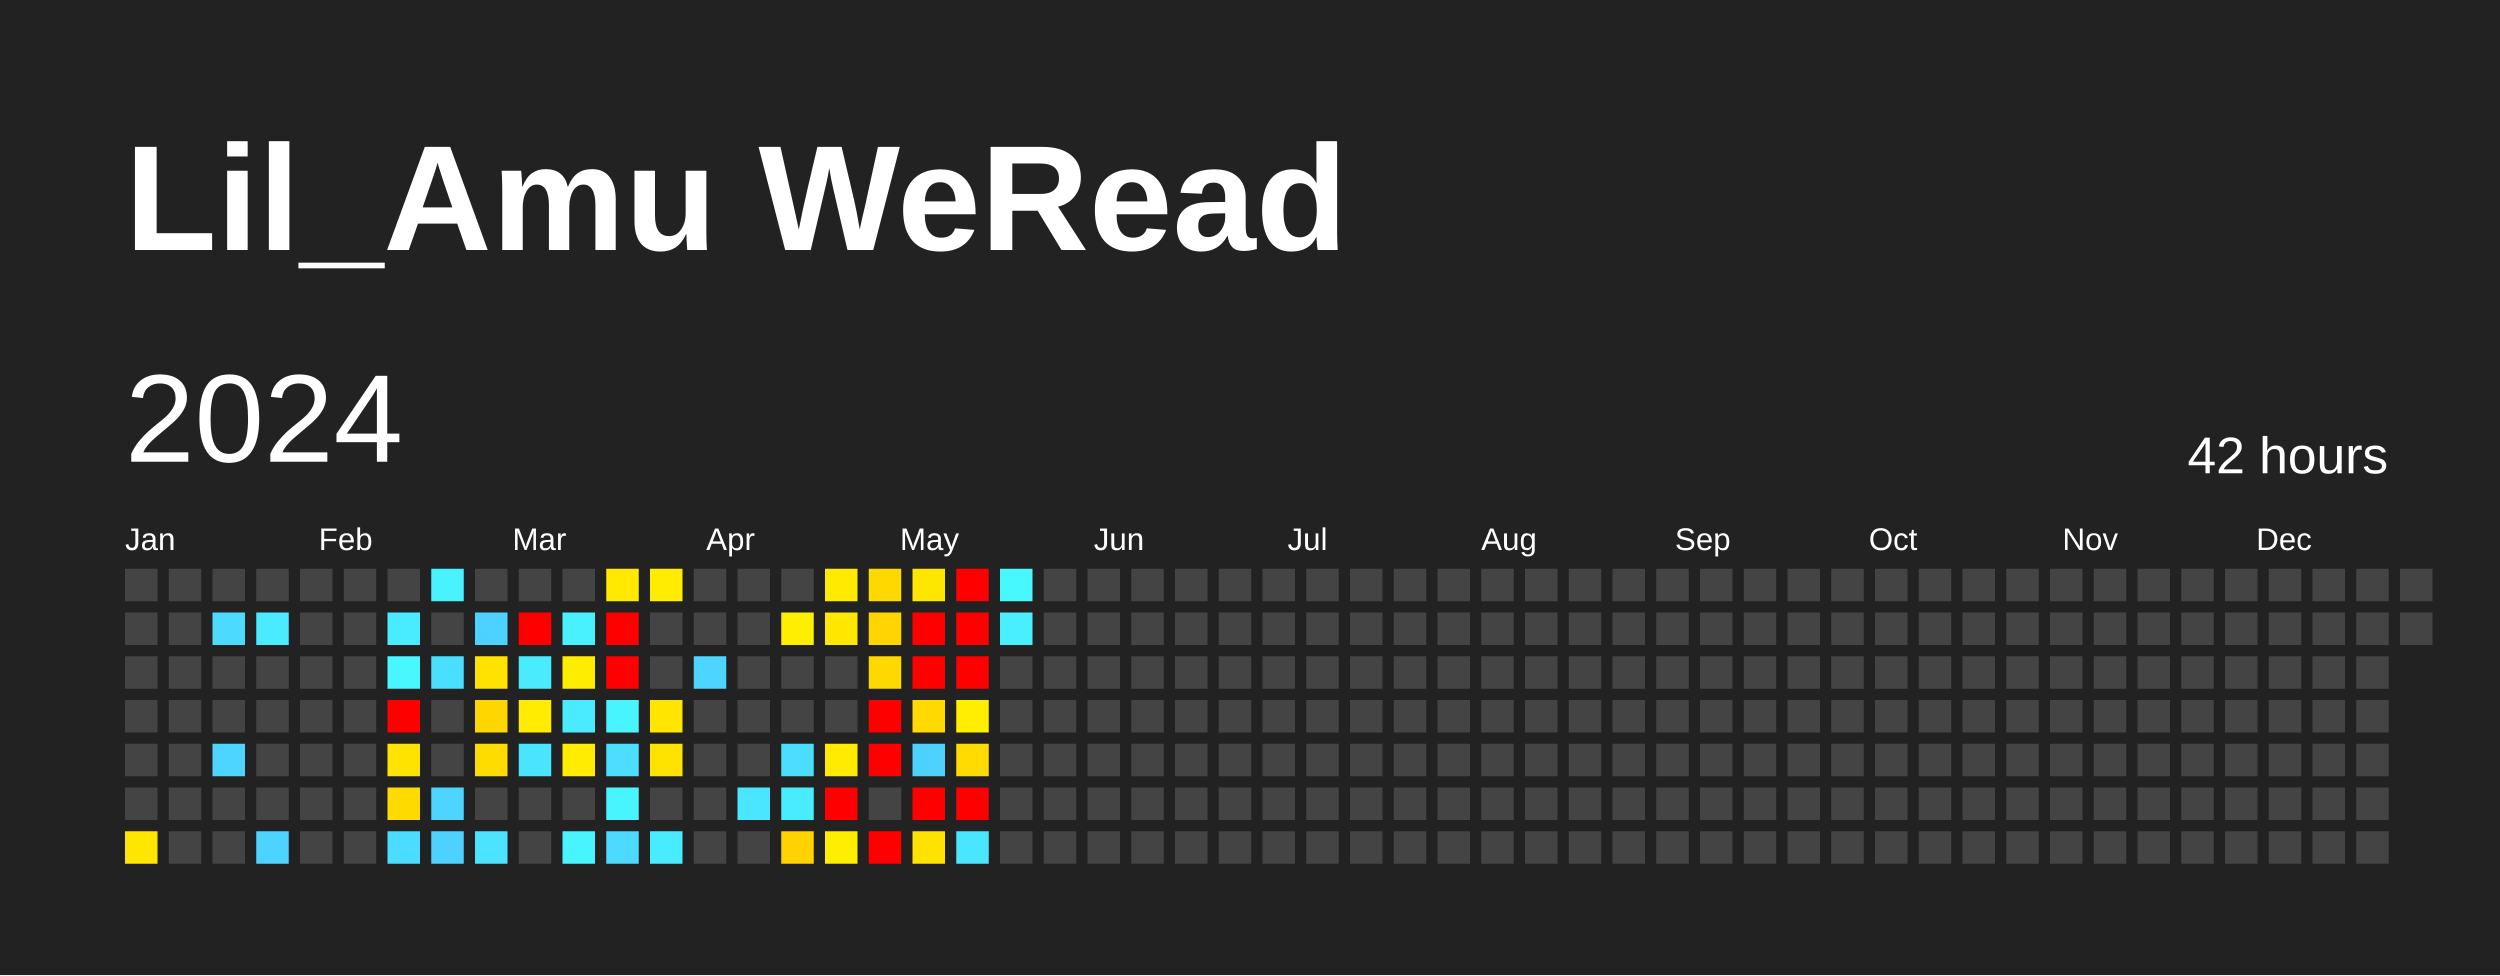
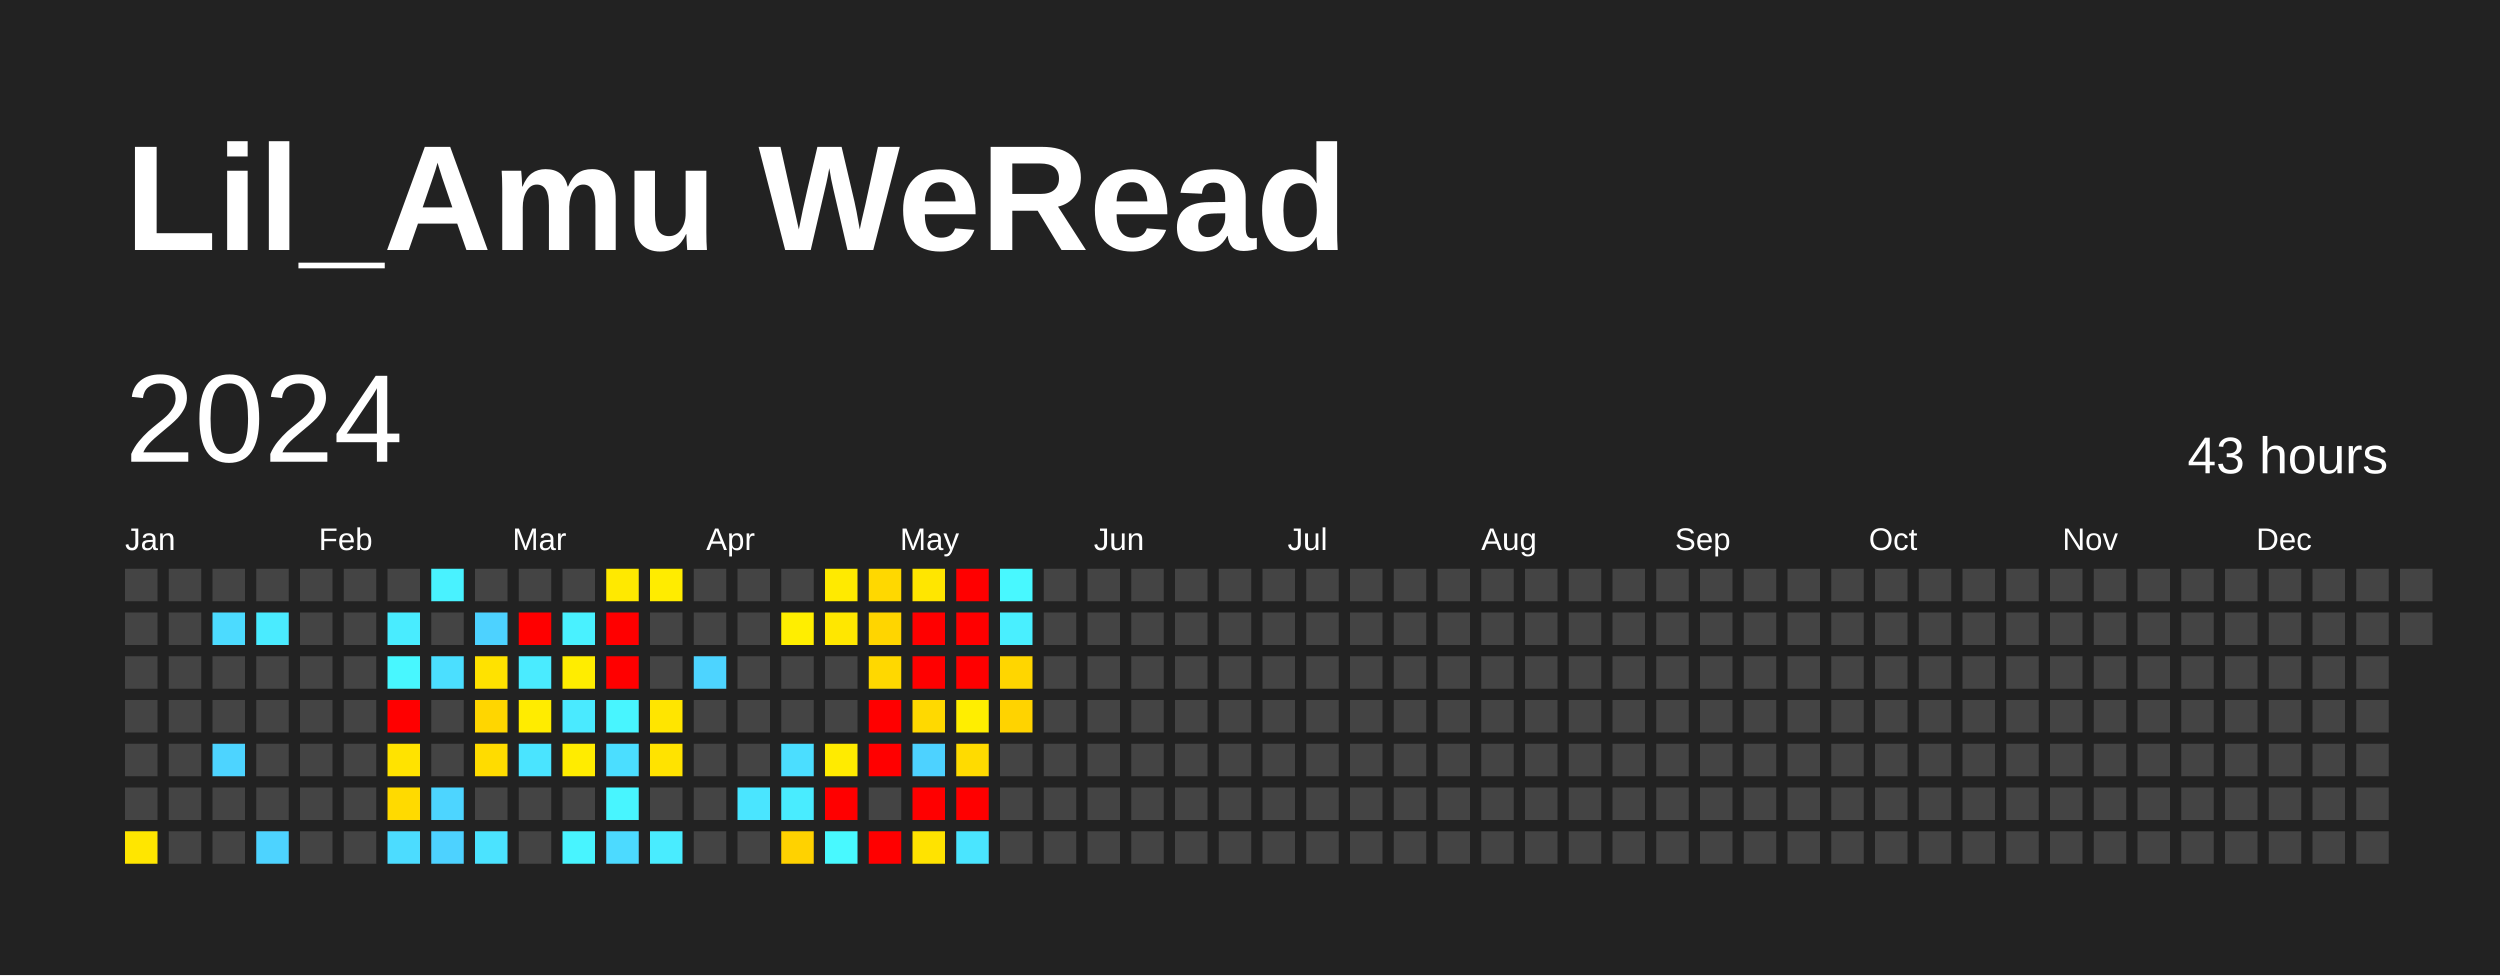
<svg xmlns="http://www.w3.org/2000/svg" baseProfile="full" height="78mm" version="1.1" viewBox="0,0,200,78" width="200mm">
  <defs />
  <rect fill="#222222" height="78" width="200" x="0" y="0" />
  <text fill="#FFFFFF" style="font-size:12px; font-family:Arial; font-weight:bold;" x="10" y="20">Lil_Amu WeRead</text>
  <text dominant-baseline="hanging" fill="#FFFFFF" style="font-size:10.0px; font-family:Arial;" x="10" y="30">2024</text>
-   <text dominant-baseline="hanging" fill="#FFFFFF" style="font-size:4.125px; font-family:Arial;" x="175" y="35">42 hours</text>
+   <text dominant-baseline="hanging" fill="#FFFFFF" style="font-size:4.125px; font-family:Arial;" x="175" y="35">43 hours</text>
  <text fill="#FFFFFF" style="font-size:2.5px; font-family:Arial" x="10.0" y="44">Jan</text>
  <text fill="#FFFFFF" style="font-size:2.5px; font-family:Arial" x="25.5" y="44">Feb</text>
  <text fill="#FFFFFF" style="font-size:2.5px; font-family:Arial" x="41.0" y="44">Mar</text>
  <text fill="#FFFFFF" style="font-size:2.5px; font-family:Arial" x="56.5" y="44">Apr</text>
  <text fill="#FFFFFF" style="font-size:2.5px; font-family:Arial" x="72.0" y="44">May</text>
  <text fill="#FFFFFF" style="font-size:2.5px; font-family:Arial" x="87.5" y="44">Jun</text>
  <text fill="#FFFFFF" style="font-size:2.5px; font-family:Arial" x="103.0" y="44">Jul</text>
  <text fill="#FFFFFF" style="font-size:2.5px; font-family:Arial" x="118.5" y="44">Aug</text>
  <text fill="#FFFFFF" style="font-size:2.5px; font-family:Arial" x="134.0" y="44">Sep</text>
  <text fill="#FFFFFF" style="font-size:2.5px; font-family:Arial" x="149.5" y="44">Oct</text>
  <text fill="#FFFFFF" style="font-size:2.5px; font-family:Arial" x="165.0" y="44">Nov</text>
  <text fill="#FFFFFF" style="font-size:2.5px; font-family:Arial" x="180.5" y="44">Dec</text>
  <rect fill="#444444" height="2.6" width="2.6" x="10.0" y="45.5" />
  <rect fill="#444444" height="2.6" width="2.6" x="10.0" y="49.0" />
  <rect fill="#444444" height="2.6" width="2.6" x="10.0" y="52.5" />
  <rect fill="#444444" height="2.6" width="2.6" x="10.0" y="56.0" />
  <rect fill="#444444" height="2.6" width="2.6" x="10.0" y="59.5" />
  <rect fill="#444444" height="2.6" width="2.6" x="10.0" y="63.0" />
  <rect fill="#ffe600" height="2.6" width="2.6" x="10.0" y="66.5" />
  <rect fill="#444444" height="2.6" width="2.6" x="13.5" y="45.5" />
  <rect fill="#444444" height="2.6" width="2.6" x="13.5" y="49.0" />
  <rect fill="#444444" height="2.6" width="2.6" x="13.5" y="52.5" />
  <rect fill="#444444" height="2.6" width="2.6" x="13.5" y="56.0" />
  <rect fill="#444444" height="2.6" width="2.6" x="13.5" y="59.5" />
  <rect fill="#444444" height="2.6" width="2.6" x="13.5" y="63.0" />
  <rect fill="#444444" height="2.6" width="2.6" x="13.5" y="66.5" />
  <rect fill="#444444" height="2.6" width="2.6" x="17.0" y="45.5" />
  <rect fill="#4cdbff" height="2.6" width="2.6" x="17.0" y="49.0" />
  <rect fill="#444444" height="2.6" width="2.6" x="17.0" y="52.5" />
  <rect fill="#444444" height="2.6" width="2.6" x="17.0" y="56.0" />
  <rect fill="#4dd4ff" height="2.6" width="2.6" x="17.0" y="59.5" />
  <rect fill="#444444" height="2.6" width="2.6" x="17.0" y="63.0" />
  <rect fill="#444444" height="2.6" width="2.6" x="17.0" y="66.5" />
  <rect fill="#444444" height="2.6" width="2.6" x="20.5" y="45.5" />
  <rect fill="#4aebff" height="2.6" width="2.6" x="20.5" y="49.0" />
  <rect fill="#444444" height="2.6" width="2.6" x="20.5" y="52.5" />
  <rect fill="#444444" height="2.6" width="2.6" x="20.5" y="56.0" />
  <rect fill="#444444" height="2.6" width="2.6" x="20.5" y="59.5" />
  <rect fill="#444444" height="2.6" width="2.6" x="20.5" y="63.0" />
  <rect fill="#4dd3ff" height="2.6" width="2.6" x="20.5" y="66.5" />
  <rect fill="#444444" height="2.6" width="2.6" x="24.0" y="45.5" />
  <rect fill="#444444" height="2.6" width="2.6" x="24.0" y="49.0" />
  <rect fill="#444444" height="2.6" width="2.6" x="24.0" y="52.5" />
  <rect fill="#444444" height="2.6" width="2.6" x="24.0" y="56.0" />
  <rect fill="#444444" height="2.6" width="2.6" x="24.0" y="59.5" />
  <rect fill="#444444" height="2.6" width="2.6" x="24.0" y="63.0" />
  <rect fill="#444444" height="2.6" width="2.6" x="24.0" y="66.5" />
  <rect fill="#444444" height="2.6" width="2.6" x="27.5" y="45.5" />
  <rect fill="#444444" height="2.6" width="2.6" x="27.5" y="49.0" />
  <rect fill="#444444" height="2.6" width="2.6" x="27.5" y="52.5" />
  <rect fill="#444444" height="2.6" width="2.6" x="27.5" y="56.0" />
  <rect fill="#444444" height="2.6" width="2.6" x="27.5" y="59.5" />
  <rect fill="#444444" height="2.6" width="2.6" x="27.5" y="63.0" />
  <rect fill="#444444" height="2.6" width="2.6" x="27.5" y="66.5" />
  <rect fill="#444444" height="2.6" width="2.6" x="31.0" y="45.5" />
  <rect fill="#49ecff" height="2.6" width="2.6" x="31.0" y="49.0" />
  <rect fill="#48f7ff" height="2.6" width="2.6" x="31.0" y="52.5" />
  <rect fill="red" height="2.6" width="2.6" x="31.0" y="56.0" />
  <rect fill="#ffe300" height="2.6" width="2.6" x="31.0" y="59.5" />
  <rect fill="#ffda00" height="2.6" width="2.6" x="31.0" y="63.0" />
  <rect fill="#4cdcff" height="2.6" width="2.6" x="31.0" y="66.5" />
  <rect fill="#49f2ff" height="2.6" width="2.6" x="34.5" y="45.5" />
  <rect fill="#444444" height="2.6" width="2.6" x="34.5" y="49.0" />
  <rect fill="#4bdfff" height="2.6" width="2.6" x="34.5" y="52.5" />
  <rect fill="#444444" height="2.6" width="2.6" x="34.5" y="56.0" />
  <rect fill="#444444" height="2.6" width="2.6" x="34.5" y="59.5" />
  <rect fill="#4dd5ff" height="2.6" width="2.6" x="34.5" y="63.0" />
  <rect fill="#4dd2ff" height="2.6" width="2.6" x="34.5" y="66.5" />
  <rect fill="#444444" height="2.6" width="2.6" x="38.0" y="45.5" />
  <rect fill="#4dd2ff" height="2.6" width="2.6" x="38.0" y="49.0" />
  <rect fill="#ffe200" height="2.6" width="2.6" x="38.0" y="52.5" />
  <rect fill="#ffd600" height="2.6" width="2.6" x="38.0" y="56.0" />
  <rect fill="#ffdc00" height="2.6" width="2.6" x="38.0" y="59.5" />
  <rect fill="#444444" height="2.6" width="2.6" x="38.0" y="63.0" />
  <rect fill="#4be3ff" height="2.6" width="2.6" x="38.0" y="66.5" />
  <rect fill="#444444" height="2.6" width="2.6" x="41.5" y="45.5" />
  <rect fill="red" height="2.6" width="2.6" x="41.5" y="49.0" />
  <rect fill="#4aebff" height="2.6" width="2.6" x="41.5" y="52.5" />
  <rect fill="#ffec00" height="2.6" width="2.6" x="41.5" y="56.0" />
  <rect fill="#4ae4ff" height="2.6" width="2.6" x="41.5" y="59.5" />
  <rect fill="#444444" height="2.6" width="2.6" x="41.5" y="63.0" />
  <rect fill="#444444" height="2.6" width="2.6" x="41.5" y="66.5" />
  <rect fill="#444444" height="2.6" width="2.6" x="45.0" y="45.5" />
  <rect fill="#49f1ff" height="2.6" width="2.6" x="45.0" y="49.0" />
  <rect fill="#ffed00" height="2.6" width="2.6" x="45.0" y="52.5" />
  <rect fill="#4aeaff" height="2.6" width="2.6" x="45.0" y="56.0" />
  <rect fill="#ffec00" height="2.6" width="2.6" x="45.0" y="59.5" />
  <rect fill="#444444" height="2.6" width="2.6" x="45.0" y="63.0" />
  <rect fill="#48f4ff" height="2.6" width="2.6" x="45.0" y="66.5" />
  <rect fill="#ffe900" height="2.6" width="2.6" x="48.5" y="45.5" />
  <rect fill="red" height="2.6" width="2.6" x="48.5" y="49.0" />
  <rect fill="red" height="2.6" width="2.6" x="48.5" y="52.5" />
  <rect fill="#48f5ff" height="2.6" width="2.6" x="48.5" y="56.0" />
  <rect fill="#4bdeff" height="2.6" width="2.6" x="48.5" y="59.5" />
  <rect fill="#48f5ff" height="2.6" width="2.6" x="48.5" y="63.0" />
  <rect fill="#4cdaff" height="2.6" width="2.6" x="48.5" y="66.5" />
  <rect fill="#ffec00" height="2.6" width="2.6" x="52.0" y="45.5" />
  <rect fill="#444444" height="2.6" width="2.6" x="52.0" y="49.0" />
  <rect fill="#444444" height="2.6" width="2.6" x="52.0" y="52.5" />
  <rect fill="#ffe500" height="2.6" width="2.6" x="52.0" y="56.0" />
  <rect fill="#ffe300" height="2.6" width="2.6" x="52.0" y="59.5" />
  <rect fill="#444444" height="2.6" width="2.6" x="52.0" y="63.0" />
  <rect fill="#49ecff" height="2.6" width="2.6" x="52.0" y="66.5" />
  <rect fill="#444444" height="2.6" width="2.6" x="55.5" y="45.5" />
  <rect fill="#444444" height="2.6" width="2.6" x="55.5" y="49.0" />
  <rect fill="#4dd4ff" height="2.6" width="2.6" x="55.5" y="52.5" />
  <rect fill="#444444" height="2.6" width="2.6" x="55.5" y="56.0" />
  <rect fill="#444444" height="2.6" width="2.6" x="55.5" y="59.5" />
  <rect fill="#444444" height="2.6" width="2.6" x="55.5" y="63.0" />
  <rect fill="#444444" height="2.6" width="2.6" x="55.5" y="66.5" />
  <rect fill="#444444" height="2.6" width="2.6" x="59.0" y="45.5" />
  <rect fill="#444444" height="2.6" width="2.6" x="59.0" y="49.0" />
  <rect fill="#444444" height="2.6" width="2.6" x="59.0" y="52.5" />
  <rect fill="#444444" height="2.6" width="2.6" x="59.0" y="56.0" />
  <rect fill="#444444" height="2.6" width="2.6" x="59.0" y="59.5" />
  <rect fill="#4ae5ff" height="2.6" width="2.6" x="59.0" y="63.0" />
  <rect fill="#444444" height="2.6" width="2.6" x="59.0" y="66.5" />
  <rect fill="#444444" height="2.6" width="2.6" x="62.5" y="45.5" />
  <rect fill="#ffee00" height="2.6" width="2.6" x="62.5" y="49.0" />
  <rect fill="#444444" height="2.6" width="2.6" x="62.5" y="52.5" />
  <rect fill="#444444" height="2.6" width="2.6" x="62.5" y="56.0" />
  <rect fill="#4bdeff" height="2.6" width="2.6" x="62.5" y="59.5" />
  <rect fill="#49ecff" height="2.6" width="2.6" x="62.5" y="63.0" />
  <rect fill="#ffd200" height="2.6" width="2.6" x="62.5" y="66.5" />
  <rect fill="#ffea00" height="2.6" width="2.6" x="66.0" y="45.5" />
  <rect fill="#ffe700" height="2.6" width="2.6" x="66.0" y="49.0" />
  <rect fill="#444444" height="2.6" width="2.6" x="66.0" y="52.5" />
  <rect fill="#444444" height="2.6" width="2.6" x="66.0" y="56.0" />
  <rect fill="#ffeb00" height="2.6" width="2.6" x="66.0" y="59.5" />
  <rect fill="red" height="2.6" width="2.6" x="66.0" y="63.0" />
-   <rect fill="#ffee00" height="2.6" width="2.6" x="66.0" y="66.5" />
+   <rect fill="#48f9ff" height="2.6" width="2.6" x="66.0" y="66.5" />
  <rect fill="#ffd800" height="2.6" width="2.6" x="69.5" y="45.5" />
  <rect fill="#ffd500" height="2.6" width="2.6" x="69.5" y="49.0" />
  <rect fill="#ffd800" height="2.6" width="2.6" x="69.5" y="52.5" />
  <rect fill="red" height="2.6" width="2.6" x="69.5" y="56.0" />
  <rect fill="red" height="2.6" width="2.6" x="69.5" y="59.5" />
  <rect fill="#444444" height="2.6" width="2.6" x="69.5" y="63.0" />
  <rect fill="red" height="2.6" width="2.6" x="69.5" y="66.5" />
  <rect fill="#ffe600" height="2.6" width="2.6" x="73.0" y="45.5" />
  <rect fill="red" height="2.6" width="2.6" x="73.0" y="49.0" />
  <rect fill="red" height="2.6" width="2.6" x="73.0" y="52.5" />
  <rect fill="#ffd900" height="2.6" width="2.6" x="73.0" y="56.0" />
  <rect fill="#4dd2ff" height="2.6" width="2.6" x="73.0" y="59.5" />
  <rect fill="red" height="2.6" width="2.6" x="73.0" y="63.0" />
  <rect fill="#ffe300" height="2.6" width="2.6" x="73.0" y="66.5" />
  <rect fill="red" height="2.6" width="2.6" x="76.5" y="45.5" />
  <rect fill="red" height="2.6" width="2.6" x="76.5" y="49.0" />
  <rect fill="red" height="2.6" width="2.6" x="76.5" y="52.5" />
  <rect fill="#ffee00" height="2.6" width="2.6" x="76.5" y="56.0" />
  <rect fill="#ffdb00" height="2.6" width="2.6" x="76.5" y="59.5" />
  <rect fill="red" height="2.6" width="2.6" x="76.5" y="63.0" />
  <rect fill="#4ae5ff" height="2.6" width="2.6" x="76.5" y="66.5" />
  <rect fill="#48f8ff" height="2.6" width="2.6" x="80.0" y="45.5" />
  <rect fill="#49efff" height="2.6" width="2.6" x="80.0" y="49.0" />
-   <rect fill="#444444" height="2.6" width="2.6" x="80.0" y="52.5" />
-   <rect fill="#444444" height="2.6" width="2.6" x="80.0" y="56.0" />
+   <rect fill="#ffd600" height="2.6" width="2.6" x="80.0" y="52.5" />
+   <rect fill="#ffd300" height="2.6" width="2.6" x="80.0" y="56.0" />
  <rect fill="#444444" height="2.6" width="2.6" x="80.0" y="59.5" />
  <rect fill="#444444" height="2.6" width="2.6" x="80.0" y="63.0" />
  <rect fill="#444444" height="2.6" width="2.6" x="80.0" y="66.5" />
  <rect fill="#444444" height="2.6" width="2.6" x="83.5" y="45.5" />
  <rect fill="#444444" height="2.6" width="2.6" x="83.5" y="49.0" />
  <rect fill="#444444" height="2.6" width="2.6" x="83.5" y="52.5" />
  <rect fill="#444444" height="2.6" width="2.6" x="83.5" y="56.0" />
  <rect fill="#444444" height="2.6" width="2.6" x="83.5" y="59.5" />
  <rect fill="#444444" height="2.6" width="2.6" x="83.5" y="63.0" />
  <rect fill="#444444" height="2.6" width="2.6" x="83.5" y="66.5" />
  <rect fill="#444444" height="2.6" width="2.6" x="87.0" y="45.5" />
  <rect fill="#444444" height="2.6" width="2.6" x="87.0" y="49.0" />
  <rect fill="#444444" height="2.6" width="2.6" x="87.0" y="52.5" />
  <rect fill="#444444" height="2.6" width="2.6" x="87.0" y="56.0" />
  <rect fill="#444444" height="2.6" width="2.6" x="87.0" y="59.5" />
  <rect fill="#444444" height="2.6" width="2.6" x="87.0" y="63.0" />
  <rect fill="#444444" height="2.6" width="2.6" x="87.0" y="66.5" />
  <rect fill="#444444" height="2.6" width="2.6" x="90.5" y="45.5" />
  <rect fill="#444444" height="2.6" width="2.6" x="90.5" y="49.0" />
  <rect fill="#444444" height="2.6" width="2.6" x="90.5" y="52.5" />
  <rect fill="#444444" height="2.6" width="2.6" x="90.5" y="56.0" />
  <rect fill="#444444" height="2.6" width="2.6" x="90.5" y="59.5" />
  <rect fill="#444444" height="2.6" width="2.6" x="90.5" y="63.0" />
  <rect fill="#444444" height="2.6" width="2.6" x="90.5" y="66.5" />
  <rect fill="#444444" height="2.6" width="2.6" x="94.0" y="45.5" />
  <rect fill="#444444" height="2.6" width="2.6" x="94.0" y="49.0" />
  <rect fill="#444444" height="2.6" width="2.6" x="94.0" y="52.5" />
  <rect fill="#444444" height="2.6" width="2.6" x="94.0" y="56.0" />
  <rect fill="#444444" height="2.6" width="2.6" x="94.0" y="59.5" />
  <rect fill="#444444" height="2.6" width="2.6" x="94.0" y="63.0" />
  <rect fill="#444444" height="2.6" width="2.6" x="94.0" y="66.5" />
  <rect fill="#444444" height="2.6" width="2.6" x="97.5" y="45.5" />
  <rect fill="#444444" height="2.6" width="2.6" x="97.5" y="49.0" />
  <rect fill="#444444" height="2.6" width="2.6" x="97.5" y="52.5" />
  <rect fill="#444444" height="2.6" width="2.6" x="97.5" y="56.0" />
  <rect fill="#444444" height="2.6" width="2.6" x="97.5" y="59.5" />
  <rect fill="#444444" height="2.6" width="2.6" x="97.5" y="63.0" />
  <rect fill="#444444" height="2.6" width="2.6" x="97.5" y="66.5" />
  <rect fill="#444444" height="2.6" width="2.6" x="101.0" y="45.5" />
  <rect fill="#444444" height="2.6" width="2.6" x="101.0" y="49.0" />
  <rect fill="#444444" height="2.6" width="2.6" x="101.0" y="52.5" />
  <rect fill="#444444" height="2.6" width="2.6" x="101.0" y="56.0" />
  <rect fill="#444444" height="2.6" width="2.6" x="101.0" y="59.5" />
  <rect fill="#444444" height="2.6" width="2.6" x="101.0" y="63.0" />
  <rect fill="#444444" height="2.6" width="2.6" x="101.0" y="66.5" />
  <rect fill="#444444" height="2.6" width="2.6" x="104.5" y="45.5" />
  <rect fill="#444444" height="2.6" width="2.6" x="104.5" y="49.0" />
  <rect fill="#444444" height="2.6" width="2.6" x="104.5" y="52.5" />
  <rect fill="#444444" height="2.6" width="2.6" x="104.5" y="56.0" />
  <rect fill="#444444" height="2.6" width="2.6" x="104.5" y="59.5" />
  <rect fill="#444444" height="2.6" width="2.6" x="104.5" y="63.0" />
  <rect fill="#444444" height="2.6" width="2.6" x="104.5" y="66.5" />
  <rect fill="#444444" height="2.6" width="2.6" x="108.0" y="45.5" />
  <rect fill="#444444" height="2.6" width="2.6" x="108.0" y="49.0" />
  <rect fill="#444444" height="2.6" width="2.6" x="108.0" y="52.5" />
  <rect fill="#444444" height="2.6" width="2.6" x="108.0" y="56.0" />
  <rect fill="#444444" height="2.6" width="2.6" x="108.0" y="59.5" />
  <rect fill="#444444" height="2.6" width="2.6" x="108.0" y="63.0" />
  <rect fill="#444444" height="2.6" width="2.6" x="108.0" y="66.5" />
  <rect fill="#444444" height="2.6" width="2.6" x="111.5" y="45.5" />
  <rect fill="#444444" height="2.6" width="2.6" x="111.5" y="49.0" />
  <rect fill="#444444" height="2.6" width="2.6" x="111.5" y="52.5" />
  <rect fill="#444444" height="2.6" width="2.6" x="111.5" y="56.0" />
  <rect fill="#444444" height="2.6" width="2.6" x="111.5" y="59.5" />
  <rect fill="#444444" height="2.6" width="2.6" x="111.5" y="63.0" />
  <rect fill="#444444" height="2.6" width="2.6" x="111.5" y="66.5" />
  <rect fill="#444444" height="2.6" width="2.6" x="115.0" y="45.5" />
  <rect fill="#444444" height="2.6" width="2.6" x="115.0" y="49.0" />
  <rect fill="#444444" height="2.6" width="2.6" x="115.0" y="52.5" />
  <rect fill="#444444" height="2.6" width="2.6" x="115.0" y="56.0" />
  <rect fill="#444444" height="2.6" width="2.6" x="115.0" y="59.5" />
  <rect fill="#444444" height="2.6" width="2.6" x="115.0" y="63.0" />
  <rect fill="#444444" height="2.6" width="2.6" x="115.0" y="66.5" />
  <rect fill="#444444" height="2.6" width="2.6" x="118.5" y="45.5" />
  <rect fill="#444444" height="2.6" width="2.6" x="118.5" y="49.0" />
  <rect fill="#444444" height="2.6" width="2.6" x="118.5" y="52.5" />
  <rect fill="#444444" height="2.6" width="2.6" x="118.5" y="56.0" />
  <rect fill="#444444" height="2.6" width="2.6" x="118.5" y="59.5" />
  <rect fill="#444444" height="2.6" width="2.6" x="118.5" y="63.0" />
  <rect fill="#444444" height="2.6" width="2.6" x="118.5" y="66.5" />
  <rect fill="#444444" height="2.6" width="2.6" x="122.0" y="45.5" />
  <rect fill="#444444" height="2.6" width="2.6" x="122.0" y="49.0" />
  <rect fill="#444444" height="2.6" width="2.6" x="122.0" y="52.5" />
  <rect fill="#444444" height="2.6" width="2.6" x="122.0" y="56.0" />
  <rect fill="#444444" height="2.6" width="2.6" x="122.0" y="59.5" />
  <rect fill="#444444" height="2.6" width="2.6" x="122.0" y="63.0" />
  <rect fill="#444444" height="2.6" width="2.6" x="122.0" y="66.5" />
  <rect fill="#444444" height="2.6" width="2.6" x="125.5" y="45.5" />
  <rect fill="#444444" height="2.6" width="2.6" x="125.5" y="49.0" />
  <rect fill="#444444" height="2.6" width="2.6" x="125.5" y="52.5" />
  <rect fill="#444444" height="2.6" width="2.6" x="125.5" y="56.0" />
  <rect fill="#444444" height="2.6" width="2.6" x="125.5" y="59.5" />
  <rect fill="#444444" height="2.6" width="2.6" x="125.5" y="63.0" />
  <rect fill="#444444" height="2.6" width="2.6" x="125.5" y="66.5" />
  <rect fill="#444444" height="2.6" width="2.6" x="129.0" y="45.5" />
  <rect fill="#444444" height="2.6" width="2.6" x="129.0" y="49.0" />
  <rect fill="#444444" height="2.6" width="2.6" x="129.0" y="52.5" />
  <rect fill="#444444" height="2.6" width="2.6" x="129.0" y="56.0" />
  <rect fill="#444444" height="2.6" width="2.6" x="129.0" y="59.5" />
  <rect fill="#444444" height="2.6" width="2.6" x="129.0" y="63.0" />
  <rect fill="#444444" height="2.6" width="2.6" x="129.0" y="66.5" />
  <rect fill="#444444" height="2.6" width="2.6" x="132.5" y="45.5" />
  <rect fill="#444444" height="2.6" width="2.6" x="132.5" y="49.0" />
  <rect fill="#444444" height="2.6" width="2.6" x="132.5" y="52.5" />
  <rect fill="#444444" height="2.6" width="2.6" x="132.5" y="56.0" />
  <rect fill="#444444" height="2.6" width="2.6" x="132.5" y="59.5" />
  <rect fill="#444444" height="2.6" width="2.6" x="132.5" y="63.0" />
  <rect fill="#444444" height="2.6" width="2.6" x="132.5" y="66.5" />
  <rect fill="#444444" height="2.6" width="2.6" x="136.0" y="45.5" />
  <rect fill="#444444" height="2.6" width="2.6" x="136.0" y="49.0" />
  <rect fill="#444444" height="2.6" width="2.6" x="136.0" y="52.5" />
  <rect fill="#444444" height="2.6" width="2.6" x="136.0" y="56.0" />
  <rect fill="#444444" height="2.6" width="2.6" x="136.0" y="59.5" />
  <rect fill="#444444" height="2.6" width="2.6" x="136.0" y="63.0" />
  <rect fill="#444444" height="2.6" width="2.6" x="136.0" y="66.5" />
  <rect fill="#444444" height="2.6" width="2.6" x="139.5" y="45.5" />
  <rect fill="#444444" height="2.6" width="2.6" x="139.5" y="49.0" />
  <rect fill="#444444" height="2.6" width="2.6" x="139.5" y="52.5" />
  <rect fill="#444444" height="2.6" width="2.6" x="139.5" y="56.0" />
  <rect fill="#444444" height="2.6" width="2.6" x="139.5" y="59.5" />
  <rect fill="#444444" height="2.6" width="2.6" x="139.5" y="63.0" />
  <rect fill="#444444" height="2.6" width="2.6" x="139.5" y="66.5" />
  <rect fill="#444444" height="2.6" width="2.6" x="143.0" y="45.5" />
  <rect fill="#444444" height="2.6" width="2.6" x="143.0" y="49.0" />
  <rect fill="#444444" height="2.6" width="2.6" x="143.0" y="52.5" />
  <rect fill="#444444" height="2.6" width="2.6" x="143.0" y="56.0" />
  <rect fill="#444444" height="2.6" width="2.6" x="143.0" y="59.5" />
  <rect fill="#444444" height="2.6" width="2.6" x="143.0" y="63.0" />
  <rect fill="#444444" height="2.6" width="2.6" x="143.0" y="66.5" />
  <rect fill="#444444" height="2.6" width="2.6" x="146.5" y="45.5" />
  <rect fill="#444444" height="2.6" width="2.6" x="146.5" y="49.0" />
  <rect fill="#444444" height="2.6" width="2.6" x="146.5" y="52.5" />
  <rect fill="#444444" height="2.6" width="2.6" x="146.5" y="56.0" />
  <rect fill="#444444" height="2.6" width="2.6" x="146.5" y="59.5" />
  <rect fill="#444444" height="2.6" width="2.6" x="146.5" y="63.0" />
  <rect fill="#444444" height="2.6" width="2.6" x="146.5" y="66.5" />
  <rect fill="#444444" height="2.6" width="2.6" x="150.0" y="45.5" />
  <rect fill="#444444" height="2.6" width="2.6" x="150.0" y="49.0" />
  <rect fill="#444444" height="2.6" width="2.6" x="150.0" y="52.5" />
  <rect fill="#444444" height="2.6" width="2.6" x="150.0" y="56.0" />
  <rect fill="#444444" height="2.6" width="2.6" x="150.0" y="59.5" />
  <rect fill="#444444" height="2.6" width="2.6" x="150.0" y="63.0" />
  <rect fill="#444444" height="2.6" width="2.6" x="150.0" y="66.5" />
  <rect fill="#444444" height="2.6" width="2.6" x="153.5" y="45.5" />
  <rect fill="#444444" height="2.6" width="2.6" x="153.5" y="49.0" />
  <rect fill="#444444" height="2.6" width="2.6" x="153.5" y="52.5" />
  <rect fill="#444444" height="2.6" width="2.6" x="153.5" y="56.0" />
  <rect fill="#444444" height="2.6" width="2.6" x="153.5" y="59.5" />
  <rect fill="#444444" height="2.6" width="2.6" x="153.5" y="63.0" />
  <rect fill="#444444" height="2.6" width="2.6" x="153.5" y="66.5" />
  <rect fill="#444444" height="2.6" width="2.6" x="157.0" y="45.5" />
  <rect fill="#444444" height="2.6" width="2.6" x="157.0" y="49.0" />
  <rect fill="#444444" height="2.6" width="2.6" x="157.0" y="52.5" />
  <rect fill="#444444" height="2.6" width="2.6" x="157.0" y="56.0" />
  <rect fill="#444444" height="2.6" width="2.6" x="157.0" y="59.5" />
  <rect fill="#444444" height="2.6" width="2.6" x="157.0" y="63.0" />
  <rect fill="#444444" height="2.6" width="2.6" x="157.0" y="66.5" />
  <rect fill="#444444" height="2.6" width="2.6" x="160.5" y="45.5" />
  <rect fill="#444444" height="2.6" width="2.6" x="160.5" y="49.0" />
  <rect fill="#444444" height="2.6" width="2.6" x="160.5" y="52.5" />
  <rect fill="#444444" height="2.6" width="2.6" x="160.5" y="56.0" />
  <rect fill="#444444" height="2.6" width="2.6" x="160.5" y="59.5" />
  <rect fill="#444444" height="2.6" width="2.6" x="160.5" y="63.0" />
  <rect fill="#444444" height="2.6" width="2.6" x="160.5" y="66.5" />
  <rect fill="#444444" height="2.6" width="2.6" x="164.0" y="45.5" />
  <rect fill="#444444" height="2.6" width="2.6" x="164.0" y="49.0" />
  <rect fill="#444444" height="2.6" width="2.6" x="164.0" y="52.5" />
  <rect fill="#444444" height="2.6" width="2.6" x="164.0" y="56.0" />
  <rect fill="#444444" height="2.6" width="2.6" x="164.0" y="59.5" />
  <rect fill="#444444" height="2.6" width="2.6" x="164.0" y="63.0" />
  <rect fill="#444444" height="2.6" width="2.6" x="164.0" y="66.5" />
  <rect fill="#444444" height="2.6" width="2.6" x="167.5" y="45.5" />
  <rect fill="#444444" height="2.6" width="2.6" x="167.5" y="49.0" />
  <rect fill="#444444" height="2.6" width="2.6" x="167.5" y="52.5" />
  <rect fill="#444444" height="2.6" width="2.6" x="167.5" y="56.0" />
  <rect fill="#444444" height="2.6" width="2.6" x="167.5" y="59.5" />
  <rect fill="#444444" height="2.6" width="2.6" x="167.5" y="63.0" />
  <rect fill="#444444" height="2.6" width="2.6" x="167.5" y="66.5" />
  <rect fill="#444444" height="2.6" width="2.6" x="171.0" y="45.5" />
  <rect fill="#444444" height="2.6" width="2.6" x="171.0" y="49.0" />
  <rect fill="#444444" height="2.6" width="2.6" x="171.0" y="52.5" />
  <rect fill="#444444" height="2.6" width="2.6" x="171.0" y="56.0" />
  <rect fill="#444444" height="2.6" width="2.6" x="171.0" y="59.5" />
  <rect fill="#444444" height="2.6" width="2.6" x="171.0" y="63.0" />
  <rect fill="#444444" height="2.6" width="2.6" x="171.0" y="66.5" />
  <rect fill="#444444" height="2.6" width="2.6" x="174.5" y="45.5" />
  <rect fill="#444444" height="2.6" width="2.6" x="174.5" y="49.0" />
  <rect fill="#444444" height="2.6" width="2.6" x="174.5" y="52.5" />
  <rect fill="#444444" height="2.6" width="2.6" x="174.5" y="56.0" />
  <rect fill="#444444" height="2.6" width="2.6" x="174.5" y="59.5" />
  <rect fill="#444444" height="2.6" width="2.6" x="174.5" y="63.0" />
  <rect fill="#444444" height="2.6" width="2.6" x="174.5" y="66.5" />
  <rect fill="#444444" height="2.6" width="2.6" x="178.0" y="45.5" />
  <rect fill="#444444" height="2.6" width="2.6" x="178.0" y="49.0" />
  <rect fill="#444444" height="2.6" width="2.6" x="178.0" y="52.5" />
  <rect fill="#444444" height="2.6" width="2.6" x="178.0" y="56.0" />
  <rect fill="#444444" height="2.6" width="2.6" x="178.0" y="59.5" />
  <rect fill="#444444" height="2.6" width="2.6" x="178.0" y="63.0" />
  <rect fill="#444444" height="2.6" width="2.6" x="178.0" y="66.5" />
  <rect fill="#444444" height="2.6" width="2.6" x="181.5" y="45.5" />
  <rect fill="#444444" height="2.6" width="2.6" x="181.5" y="49.0" />
  <rect fill="#444444" height="2.6" width="2.6" x="181.5" y="52.5" />
  <rect fill="#444444" height="2.6" width="2.6" x="181.5" y="56.0" />
  <rect fill="#444444" height="2.6" width="2.6" x="181.5" y="59.5" />
  <rect fill="#444444" height="2.6" width="2.6" x="181.5" y="63.0" />
  <rect fill="#444444" height="2.6" width="2.6" x="181.5" y="66.5" />
  <rect fill="#444444" height="2.6" width="2.6" x="185.0" y="45.5" />
  <rect fill="#444444" height="2.6" width="2.6" x="185.0" y="49.0" />
  <rect fill="#444444" height="2.6" width="2.6" x="185.0" y="52.5" />
  <rect fill="#444444" height="2.6" width="2.6" x="185.0" y="56.0" />
  <rect fill="#444444" height="2.6" width="2.6" x="185.0" y="59.5" />
  <rect fill="#444444" height="2.6" width="2.6" x="185.0" y="63.0" />
  <rect fill="#444444" height="2.6" width="2.6" x="185.0" y="66.5" />
  <rect fill="#444444" height="2.6" width="2.6" x="188.5" y="45.5" />
  <rect fill="#444444" height="2.6" width="2.6" x="188.5" y="49.0" />
  <rect fill="#444444" height="2.6" width="2.6" x="188.5" y="52.5" />
  <rect fill="#444444" height="2.6" width="2.6" x="188.5" y="56.0" />
  <rect fill="#444444" height="2.6" width="2.6" x="188.5" y="59.5" />
  <rect fill="#444444" height="2.6" width="2.6" x="188.5" y="63.0" />
  <rect fill="#444444" height="2.6" width="2.6" x="188.5" y="66.5" />
  <rect fill="#444444" height="2.6" width="2.6" x="192.0" y="45.5" />
  <rect fill="#444444" height="2.6" width="2.6" x="192.0" y="49.0" />
</svg>
